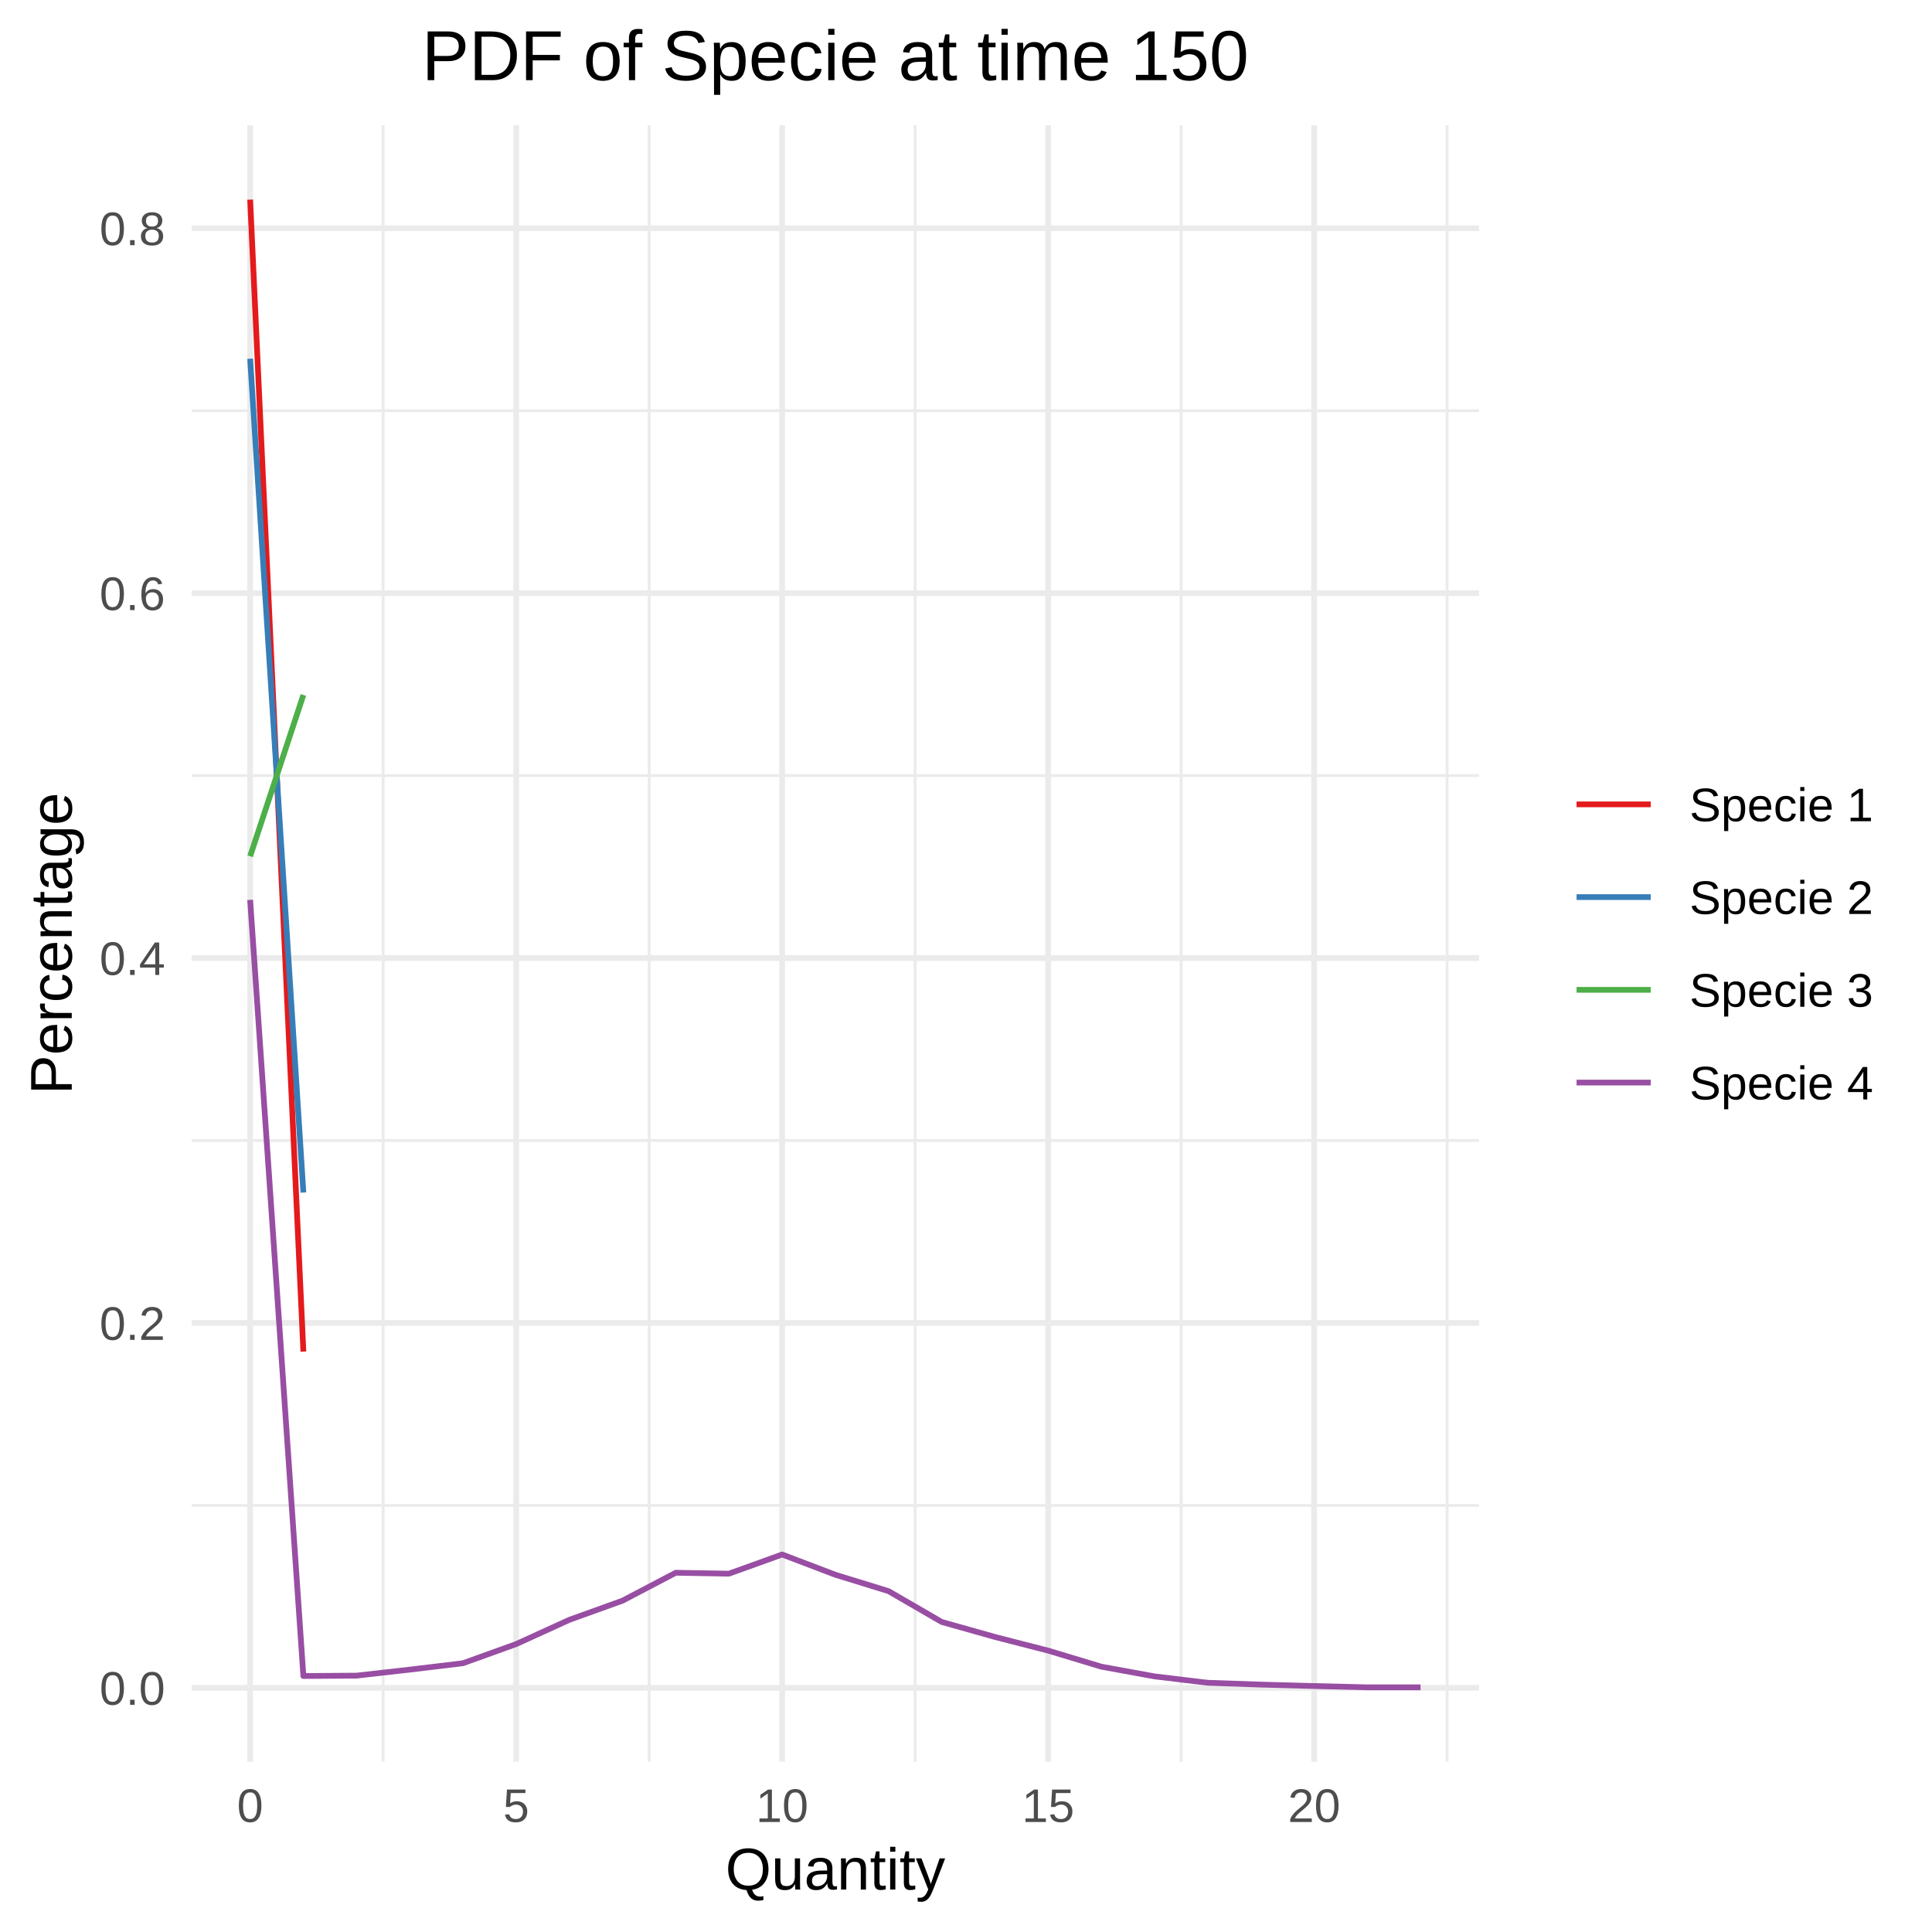
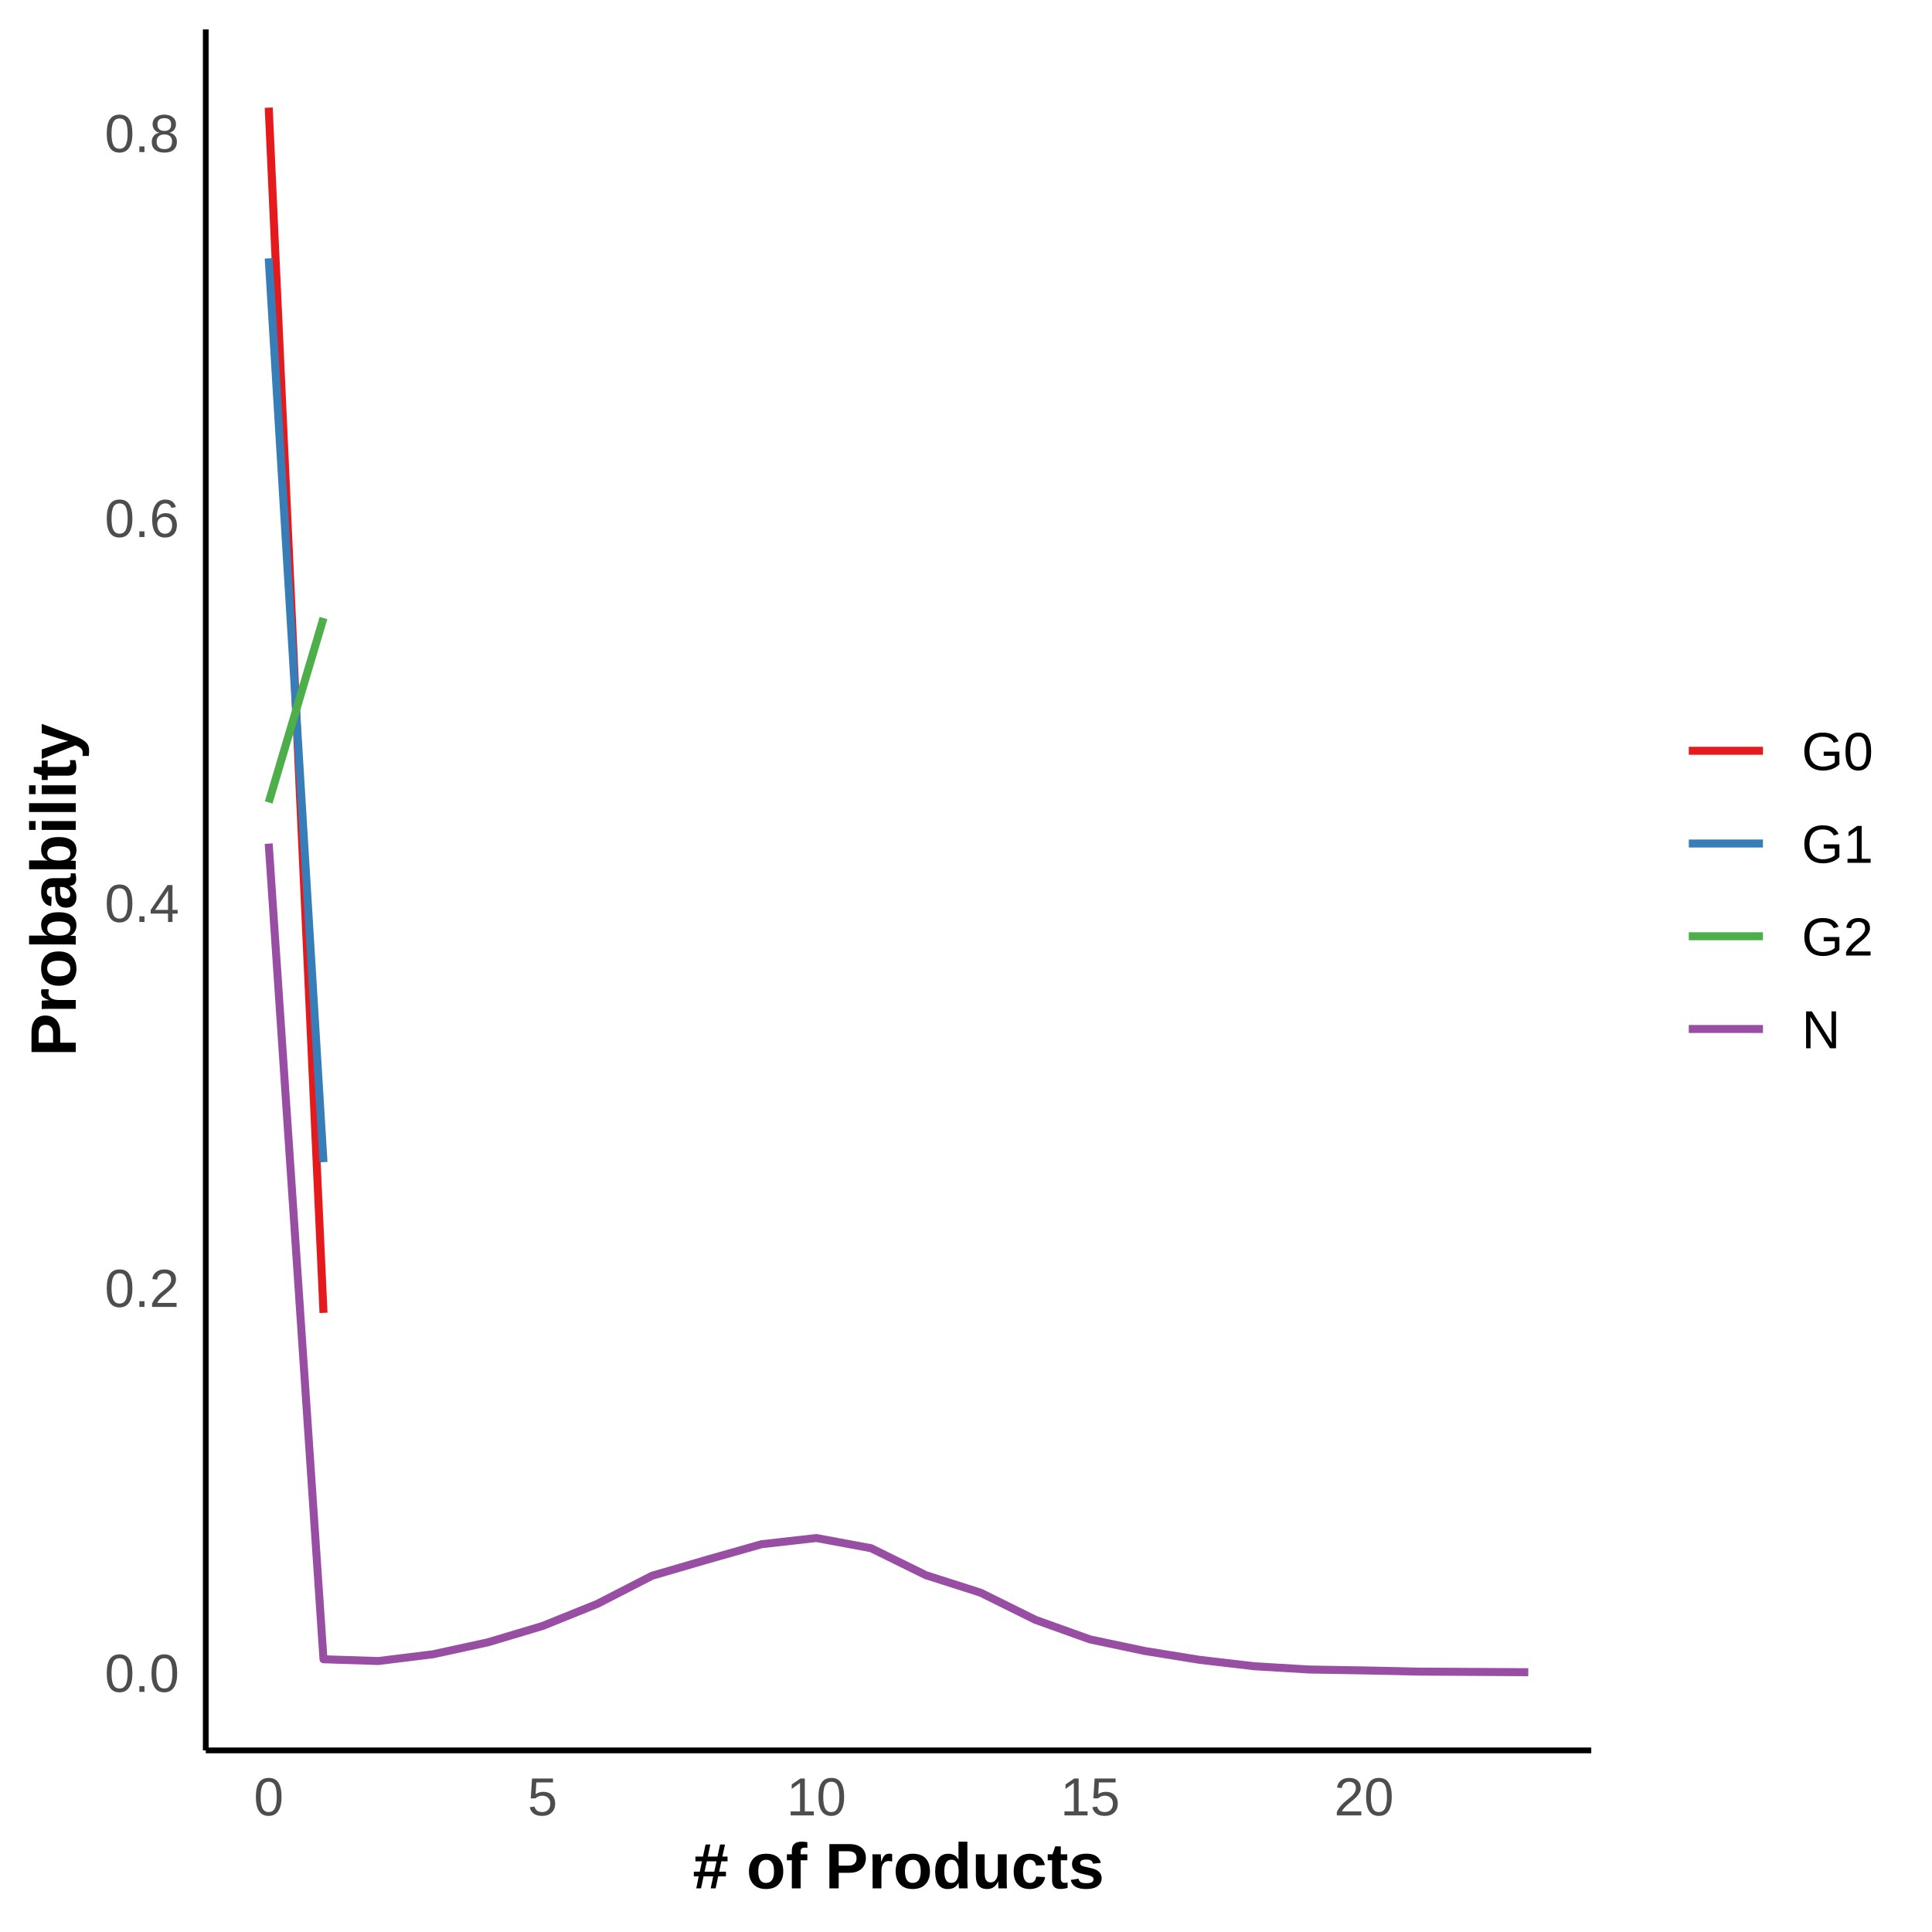
<svg xmlns="http://www.w3.org/2000/svg" class="svglite" width="360.00pt" height="360.00pt" viewBox="0 0 360.00 360.00">
  <defs>
    <style type="text/css">
    .svglite line, .svglite polyline, .svglite polygon, .svglite path, .svglite rect, .svglite circle {
      fill: none;
      stroke: #000000;
      stroke-linecap: round;
      stroke-linejoin: round;
      stroke-miterlimit: 10.00;
    }
    .svglite text {
      white-space: pre;
    }
  </style>
  </defs>
  <rect width="100%" height="100%" style="stroke: none; fill: #FFFFFF;" />
  <defs>
    <clipPath id="cpMC4wMHwzNjAuMDB8MC4wMHwzNjAuMDA=">
      <rect x="0.00" y="0.00" width="360.00" height="360.00" />
    </clipPath>
  </defs>
  <g clip-path="url(#cpMC4wMHwzNjAuMDB8MC4wMHwzNjAuMDA=)">
</g>
  <defs>
-     <clipPath id="cpMzUuNzF8Mjc1LjYwfDIzLjM0fDMyOC4yNw==">
-       <rect x="35.71" y="23.34" width="239.89" height="304.93" />
+     <clipPath id="cpMzguMzR8Mjk2LjUxfDUuNDh8MzI2LjE2">
+       <rect x="38.34" y="5.48" width="258.17" height="320.68" />
    </clipPath>
  </defs>
-   <g clip-path="url(#cpMzUuNzF8Mjc1LjYwfDIzLjM0fDMyOC4yNw==)">
-     <polyline points="35.71,280.51 275.60,280.51 " style="stroke-width: 0.53; stroke: #EBEBEB; stroke-linecap: butt;" />
-     <polyline points="35.71,212.52 275.60,212.52 " style="stroke-width: 0.53; stroke: #EBEBEB; stroke-linecap: butt;" />
-     <polyline points="35.71,144.52 275.60,144.52 " style="stroke-width: 0.53; stroke: #EBEBEB; stroke-linecap: butt;" />
-     <polyline points="35.71,76.53 275.60,76.53 " style="stroke-width: 0.53; stroke: #EBEBEB; stroke-linecap: butt;" />
-     <polyline points="71.39,328.27 71.39,23.34 " style="stroke-width: 0.53; stroke: #EBEBEB; stroke-linecap: butt;" />
-     <polyline points="120.96,328.27 120.96,23.34 " style="stroke-width: 0.53; stroke: #EBEBEB; stroke-linecap: butt;" />
-     <polyline points="170.52,328.27 170.52,23.34 " style="stroke-width: 0.53; stroke: #EBEBEB; stroke-linecap: butt;" />
-     <polyline points="220.09,328.27 220.09,23.34 " style="stroke-width: 0.53; stroke: #EBEBEB; stroke-linecap: butt;" />
-     <polyline points="269.65,328.27 269.65,23.34 " style="stroke-width: 0.53; stroke: #EBEBEB; stroke-linecap: butt;" />
-     <polyline points="35.71,314.51 275.60,314.51 " style="stroke-width: 1.07; stroke: #EBEBEB; stroke-linecap: butt;" />
-     <polyline points="35.71,246.51 275.60,246.51 " style="stroke-width: 1.07; stroke: #EBEBEB; stroke-linecap: butt;" />
-     <polyline points="35.71,178.52 275.60,178.52 " style="stroke-width: 1.07; stroke: #EBEBEB; stroke-linecap: butt;" />
-     <polyline points="35.71,110.53 275.60,110.53 " style="stroke-width: 1.07; stroke: #EBEBEB; stroke-linecap: butt;" />
-     <polyline points="35.71,42.53 275.60,42.53 " style="stroke-width: 1.07; stroke: #EBEBEB; stroke-linecap: butt;" />
-     <polyline points="46.61,328.27 46.61,23.34 " style="stroke-width: 1.07; stroke: #EBEBEB; stroke-linecap: butt;" />
-     <polyline points="96.18,328.27 96.18,23.34 " style="stroke-width: 1.07; stroke: #EBEBEB; stroke-linecap: butt;" />
-     <polyline points="145.74,328.27 145.74,23.34 " style="stroke-width: 1.07; stroke: #EBEBEB; stroke-linecap: butt;" />
-     <polyline points="195.31,328.27 195.31,23.34 " style="stroke-width: 1.07; stroke: #EBEBEB; stroke-linecap: butt;" />
-     <polyline points="244.87,328.27 244.87,23.34 " style="stroke-width: 1.07; stroke: #EBEBEB; stroke-linecap: butt;" />
-     <polyline points="46.61,37.20 56.53,251.85 " style="stroke-width: 1.07; stroke: #E41A1C; stroke-linecap: butt;" />
-     <polyline points="46.61,66.84 56.53,222.21 " style="stroke-width: 1.07; stroke: #377EB8; stroke-linecap: butt;" />
-     <polyline points="46.61,159.55 56.53,129.50 " style="stroke-width: 1.07; stroke: #4DAF4A; stroke-linecap: butt;" />
-     <polyline points="46.61,167.68 56.53,312.30 66.44,312.23 76.35,311.11 86.26,309.92 96.18,306.35 106.09,301.83 116.00,298.26 125.92,293.06 135.83,293.23 145.74,289.66 155.65,293.43 165.57,296.49 175.48,302.23 185.39,305.02 195.31,307.57 205.22,310.56 215.13,312.37 225.04,313.56 234.96,313.90 244.87,314.17 254.78,314.41 264.70,314.41 " style="stroke-width: 1.07; stroke: #984EA3; stroke-linecap: butt;" />
+   <g clip-path="url(#cpMzguMzR8Mjk2LjUxfDUuNDh8MzI2LjE2)">
+     <polyline points="50.07,20.06 60.28,244.63 " style="stroke-width: 1.49; stroke: #E41A1C; stroke-linecap: butt;" />
+     <polyline points="50.07,48.14 60.28,216.55 " style="stroke-width: 1.49; stroke: #377EB8; stroke-linecap: butt;" />
+     <polyline points="50.07,149.52 60.28,115.16 " style="stroke-width: 1.49; stroke: #4DAF4A; stroke-linecap: butt;" />
+     <polyline points="50.07,157.20 60.28,309.18 70.48,309.51 80.68,308.25 90.89,306.03 101.09,302.98 111.30,298.86 121.50,293.62 131.71,290.64 141.91,287.74 152.12,286.59 162.32,288.49 172.52,293.51 182.73,296.78 192.93,301.83 203.14,305.49 213.34,307.64 223.55,309.29 233.75,310.48 243.96,311.09 254.16,311.26 264.36,311.48 284.77,311.59 " style="stroke-width: 1.49; stroke: #984EA3; stroke-linecap: butt;" />
  </g>
  <g clip-path="url(#cpMC4wMHwzNjAuMDB8MC4wMHwzNjAuMDA=)">
-     <text x="30.78" y="317.66" text-anchor="end" style="font-size: 8.80px;fill: #4D4D4D; font-family: &quot;Arial&quot;;" textLength="12.23px" lengthAdjust="spacingAndGlyphs">0.0</text>
-     <text x="30.78" y="249.67" text-anchor="end" style="font-size: 8.80px;fill: #4D4D4D; font-family: &quot;Arial&quot;;" textLength="12.23px" lengthAdjust="spacingAndGlyphs">0.2</text>
-     <text x="30.78" y="181.67" text-anchor="end" style="font-size: 8.80px;fill: #4D4D4D; font-family: &quot;Arial&quot;;" textLength="12.23px" lengthAdjust="spacingAndGlyphs">0.4</text>
-     <text x="30.78" y="113.68" text-anchor="end" style="font-size: 8.80px;fill: #4D4D4D; font-family: &quot;Arial&quot;;" textLength="12.23px" lengthAdjust="spacingAndGlyphs">0.6</text>
-     <text x="30.78" y="45.69" text-anchor="end" style="font-size: 8.80px;fill: #4D4D4D; font-family: &quot;Arial&quot;;" textLength="12.23px" lengthAdjust="spacingAndGlyphs">0.8</text>
-     <text x="46.61" y="339.50" text-anchor="middle" style="font-size: 8.80px;fill: #4D4D4D; font-family: &quot;Arial&quot;;" textLength="4.90px" lengthAdjust="spacingAndGlyphs">0</text>
-     <text x="96.18" y="339.50" text-anchor="middle" style="font-size: 8.80px;fill: #4D4D4D; font-family: &quot;Arial&quot;;" textLength="4.90px" lengthAdjust="spacingAndGlyphs">5</text>
-     <text x="145.74" y="339.50" text-anchor="middle" style="font-size: 8.80px;fill: #4D4D4D; font-family: &quot;Arial&quot;;" textLength="9.79px" lengthAdjust="spacingAndGlyphs">10</text>
-     <text x="195.31" y="339.50" text-anchor="middle" style="font-size: 8.80px;fill: #4D4D4D; font-family: &quot;Arial&quot;;" textLength="9.79px" lengthAdjust="spacingAndGlyphs">15</text>
-     <text x="244.87" y="339.50" text-anchor="middle" style="font-size: 8.80px;fill: #4D4D4D; font-family: &quot;Arial&quot;;" textLength="9.79px" lengthAdjust="spacingAndGlyphs">20</text>
-     <text x="155.65" y="352.09" text-anchor="middle" style="font-size: 11.00px; font-family: &quot;Arial&quot;;" textLength="40.96px" lengthAdjust="spacingAndGlyphs">Quantity</text>
-     <text transform="translate(13.37,175.80) rotate(-90)" text-anchor="middle" style="font-size: 11.00px; font-family: &quot;Arial&quot;;" textLength="56.28px" lengthAdjust="spacingAndGlyphs">Percentage</text>
-     <line x1="293.77" y1="149.88" x2="307.59" y2="149.88" style="stroke-width: 1.07; stroke: #E41A1C; stroke-linecap: butt;" />
-     <line x1="293.77" y1="167.16" x2="307.59" y2="167.16" style="stroke-width: 1.07; stroke: #377EB8; stroke-linecap: butt;" />
-     <line x1="293.77" y1="184.44" x2="307.59" y2="184.44" style="stroke-width: 1.07; stroke: #4DAF4A; stroke-linecap: butt;" />
-     <line x1="293.77" y1="201.72" x2="307.59" y2="201.72" style="stroke-width: 1.07; stroke: #984EA3; stroke-linecap: butt;" />
-     <text x="314.80" y="153.03" style="font-size: 8.80px; font-family: &quot;Arial&quot;;" textLength="34.24px" lengthAdjust="spacingAndGlyphs">Specie 1</text>
-     <text x="314.80" y="170.31" style="font-size: 8.80px; font-family: &quot;Arial&quot;;" textLength="34.24px" lengthAdjust="spacingAndGlyphs">Specie 2</text>
-     <text x="314.80" y="187.59" style="font-size: 8.80px; font-family: &quot;Arial&quot;;" textLength="34.24px" lengthAdjust="spacingAndGlyphs">Specie 3</text>
-     <text x="314.80" y="204.87" style="font-size: 8.80px; font-family: &quot;Arial&quot;;" textLength="34.24px" lengthAdjust="spacingAndGlyphs">Specie 4</text>
-     <text x="155.65" y="14.94" text-anchor="middle" style="font-size: 13.20px; font-family: &quot;Arial&quot;;" textLength="153.97px" lengthAdjust="spacingAndGlyphs">PDF of Specie at time 150</text>
+     <polyline points="38.34,326.16 38.34,5.48 " style="stroke-width: 1.07; stroke-linecap: butt;" />
+     <text x="33.40" y="315.25" text-anchor="end" style="font-size: 10.00px;fill: #4D4D4D; font-family: &quot;Arial&quot;;" textLength="13.90px" lengthAdjust="spacingAndGlyphs">0.0</text>
+     <text x="33.40" y="243.52" text-anchor="end" style="font-size: 10.00px;fill: #4D4D4D; font-family: &quot;Arial&quot;;" textLength="13.90px" lengthAdjust="spacingAndGlyphs">0.2</text>
+     <text x="33.40" y="171.80" text-anchor="end" style="font-size: 10.00px;fill: #4D4D4D; font-family: &quot;Arial&quot;;" textLength="13.90px" lengthAdjust="spacingAndGlyphs">0.4</text>
+     <text x="33.40" y="100.07" text-anchor="end" style="font-size: 10.00px;fill: #4D4D4D; font-family: &quot;Arial&quot;;" textLength="13.90px" lengthAdjust="spacingAndGlyphs">0.6</text>
+     <text x="33.40" y="28.34" text-anchor="end" style="font-size: 10.00px;fill: #4D4D4D; font-family: &quot;Arial&quot;;" textLength="13.90px" lengthAdjust="spacingAndGlyphs">0.8</text>
+     <polyline points="38.34,326.16 296.51,326.16 " style="stroke-width: 1.07; stroke-linecap: butt;" />
+     <text x="50.07" y="338.27" text-anchor="middle" style="font-size: 10.00px;fill: #4D4D4D; font-family: &quot;Arial&quot;;" textLength="5.56px" lengthAdjust="spacingAndGlyphs">0</text>
+     <text x="101.09" y="338.27" text-anchor="middle" style="font-size: 10.00px;fill: #4D4D4D; font-family: &quot;Arial&quot;;" textLength="5.56px" lengthAdjust="spacingAndGlyphs">5</text>
+     <text x="152.12" y="338.27" text-anchor="middle" style="font-size: 10.00px;fill: #4D4D4D; font-family: &quot;Arial&quot;;" textLength="11.12px" lengthAdjust="spacingAndGlyphs">10</text>
+     <text x="203.14" y="338.27" text-anchor="middle" style="font-size: 10.00px;fill: #4D4D4D; font-family: &quot;Arial&quot;;" textLength="11.12px" lengthAdjust="spacingAndGlyphs">15</text>
+     <text x="254.16" y="338.27" text-anchor="middle" style="font-size: 10.00px;fill: #4D4D4D; font-family: &quot;Arial&quot;;" textLength="11.12px" lengthAdjust="spacingAndGlyphs">20</text>
+     <text x="167.42" y="351.87" text-anchor="middle" style="font-size: 12.00px; font-weight: bold; font-family: &quot;Arial&quot;;" textLength="76.68px" lengthAdjust="spacingAndGlyphs"># of Products</text>
+     <text transform="translate(14.12,165.82) rotate(-90)" text-anchor="middle" style="font-size: 12.00px; font-weight: bold; font-family: &quot;Arial&quot;;" textLength="62.01px" lengthAdjust="spacingAndGlyphs">Probability</text>
+     <line x1="314.68" y1="139.90" x2="328.50" y2="139.90" style="stroke-width: 1.49; stroke: #E41A1C; stroke-linecap: butt;" />
+     <line x1="314.68" y1="157.18" x2="328.50" y2="157.18" style="stroke-width: 1.49; stroke: #377EB8; stroke-linecap: butt;" />
+     <line x1="314.68" y1="174.46" x2="328.50" y2="174.46" style="stroke-width: 1.49; stroke: #4DAF4A; stroke-linecap: butt;" />
+     <line x1="314.68" y1="191.74" x2="328.50" y2="191.74" style="stroke-width: 1.49; stroke: #984EA3; stroke-linecap: butt;" />
+     <text x="335.71" y="143.49" style="font-size: 10.00px; font-family: &quot;Arial&quot;;" textLength="13.33px" lengthAdjust="spacingAndGlyphs">G0</text>
+     <text x="335.71" y="160.77" style="font-size: 10.00px; font-family: &quot;Arial&quot;;" textLength="13.33px" lengthAdjust="spacingAndGlyphs">G1</text>
+     <text x="335.71" y="178.05" style="font-size: 10.00px; font-family: &quot;Arial&quot;;" textLength="13.33px" lengthAdjust="spacingAndGlyphs">G2</text>
+     <text x="335.71" y="195.33" style="font-size: 10.00px; font-family: &quot;Arial&quot;;" textLength="7.22px" lengthAdjust="spacingAndGlyphs">N</text>
  </g>
</svg>
